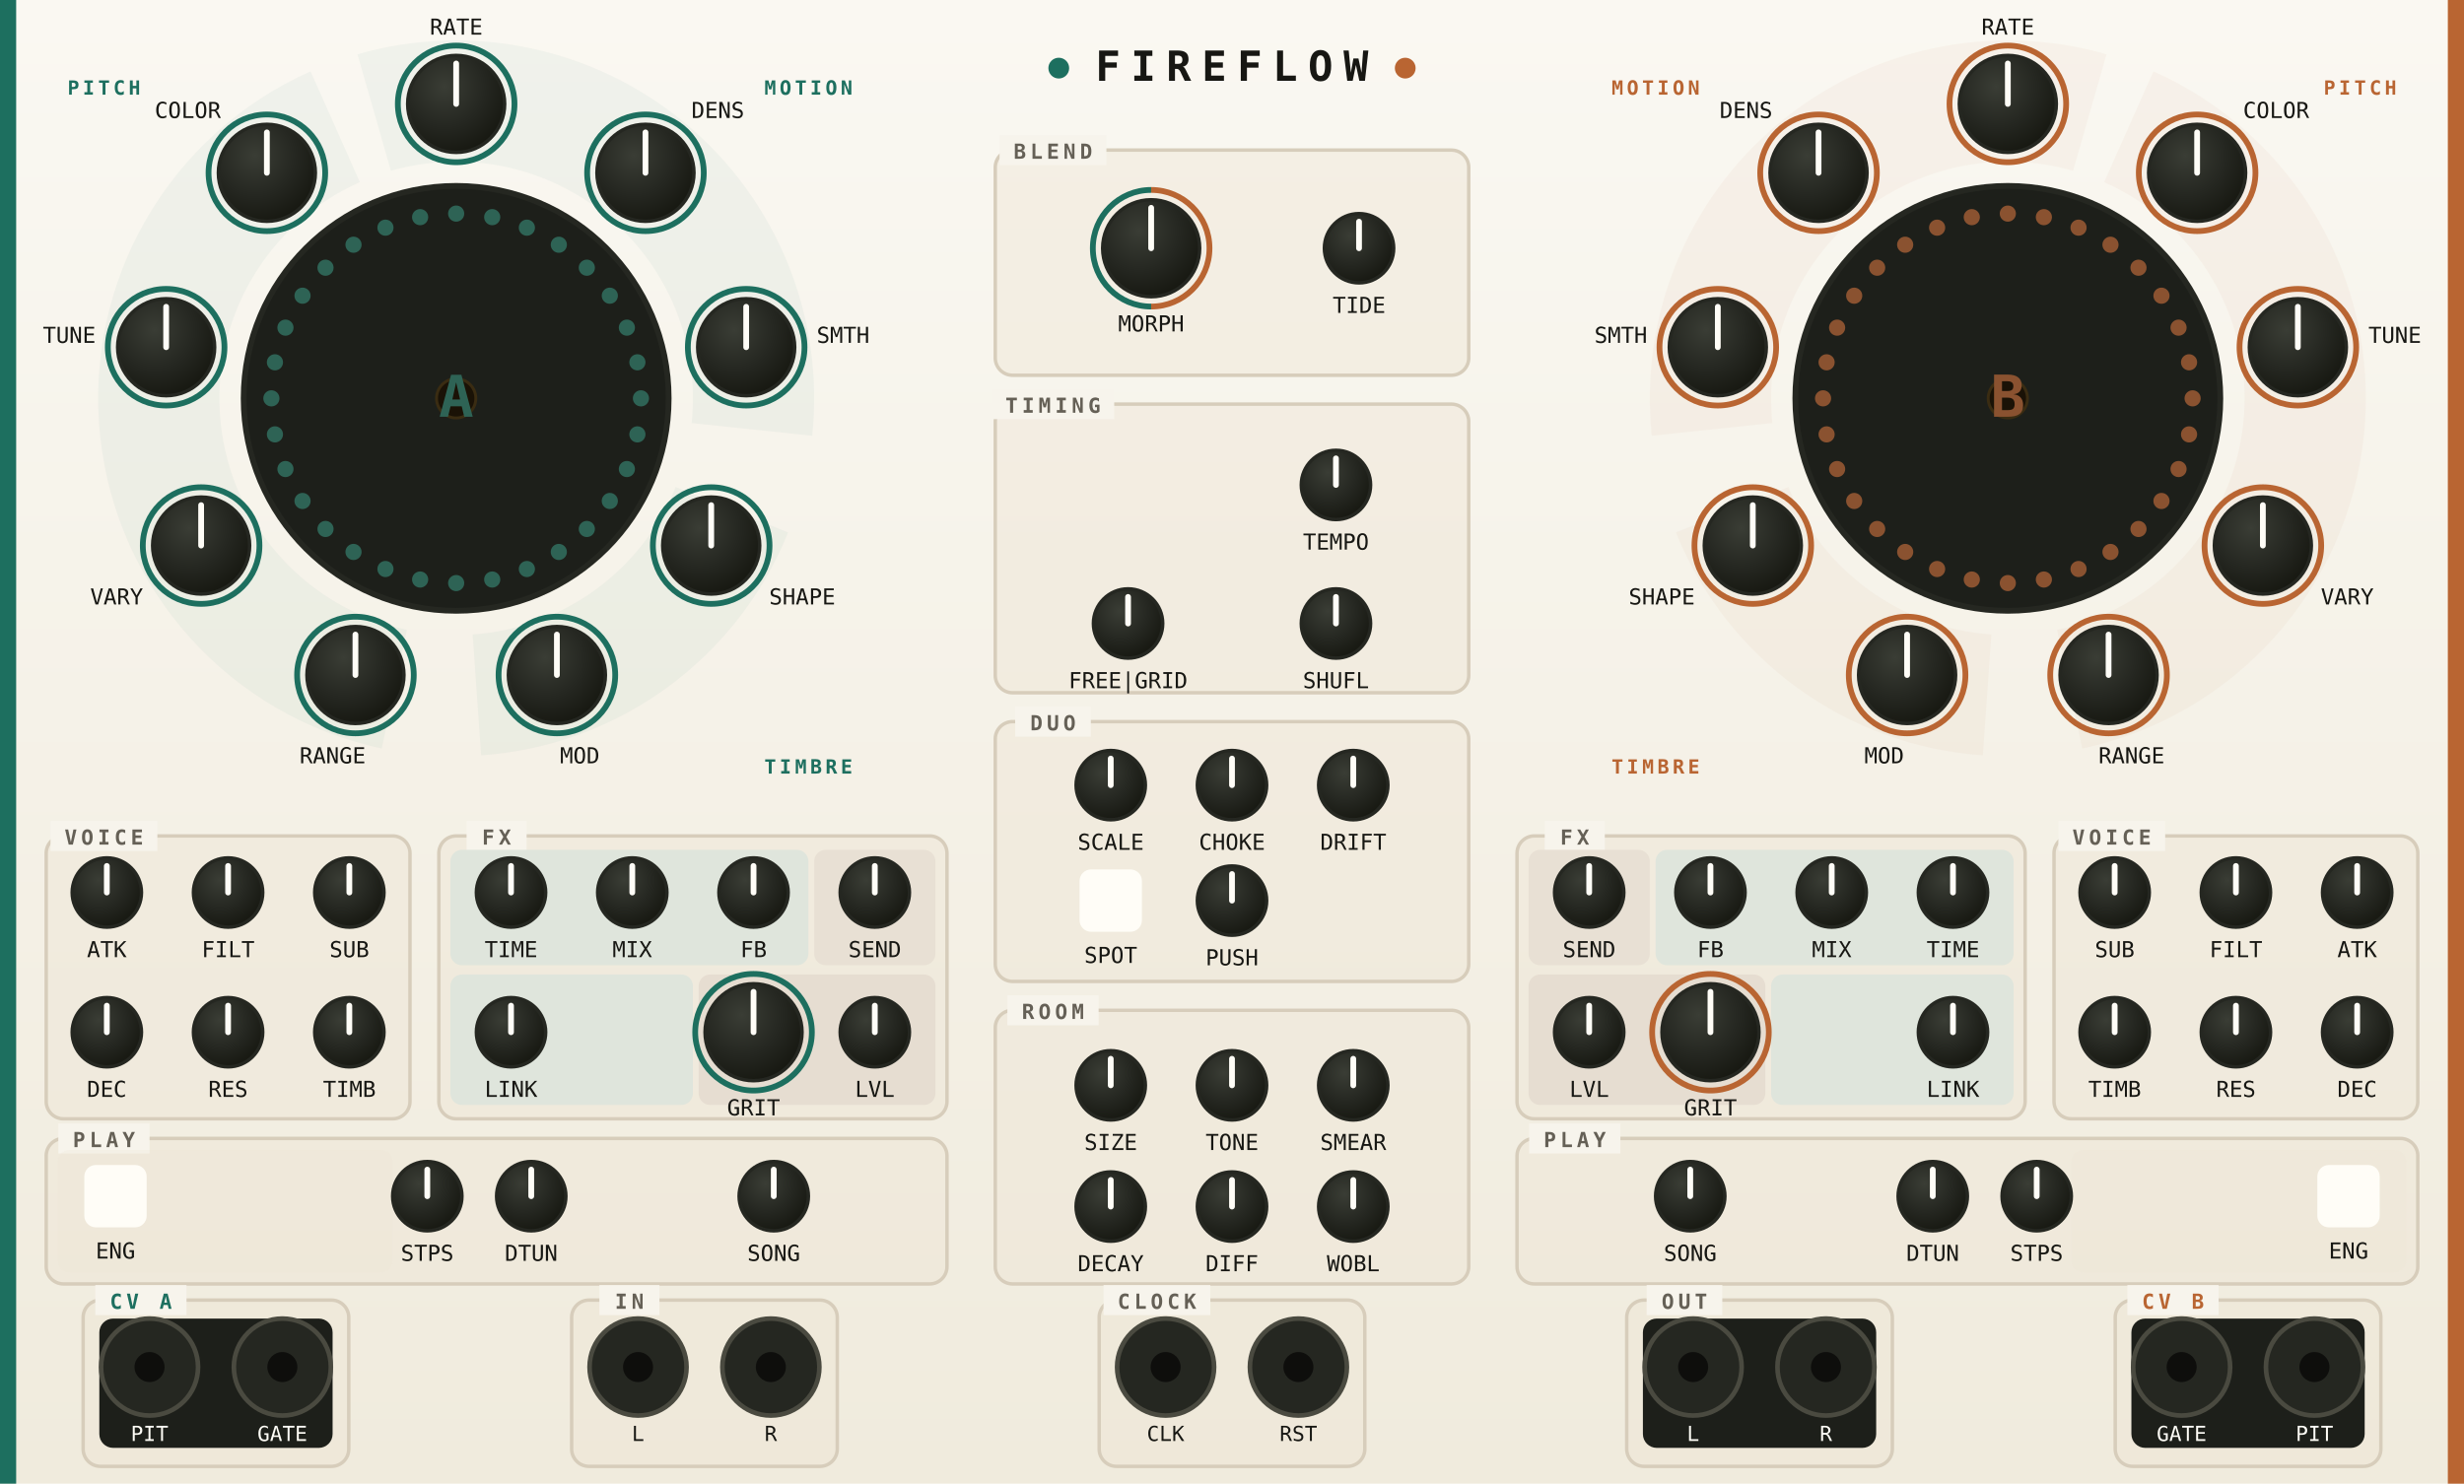
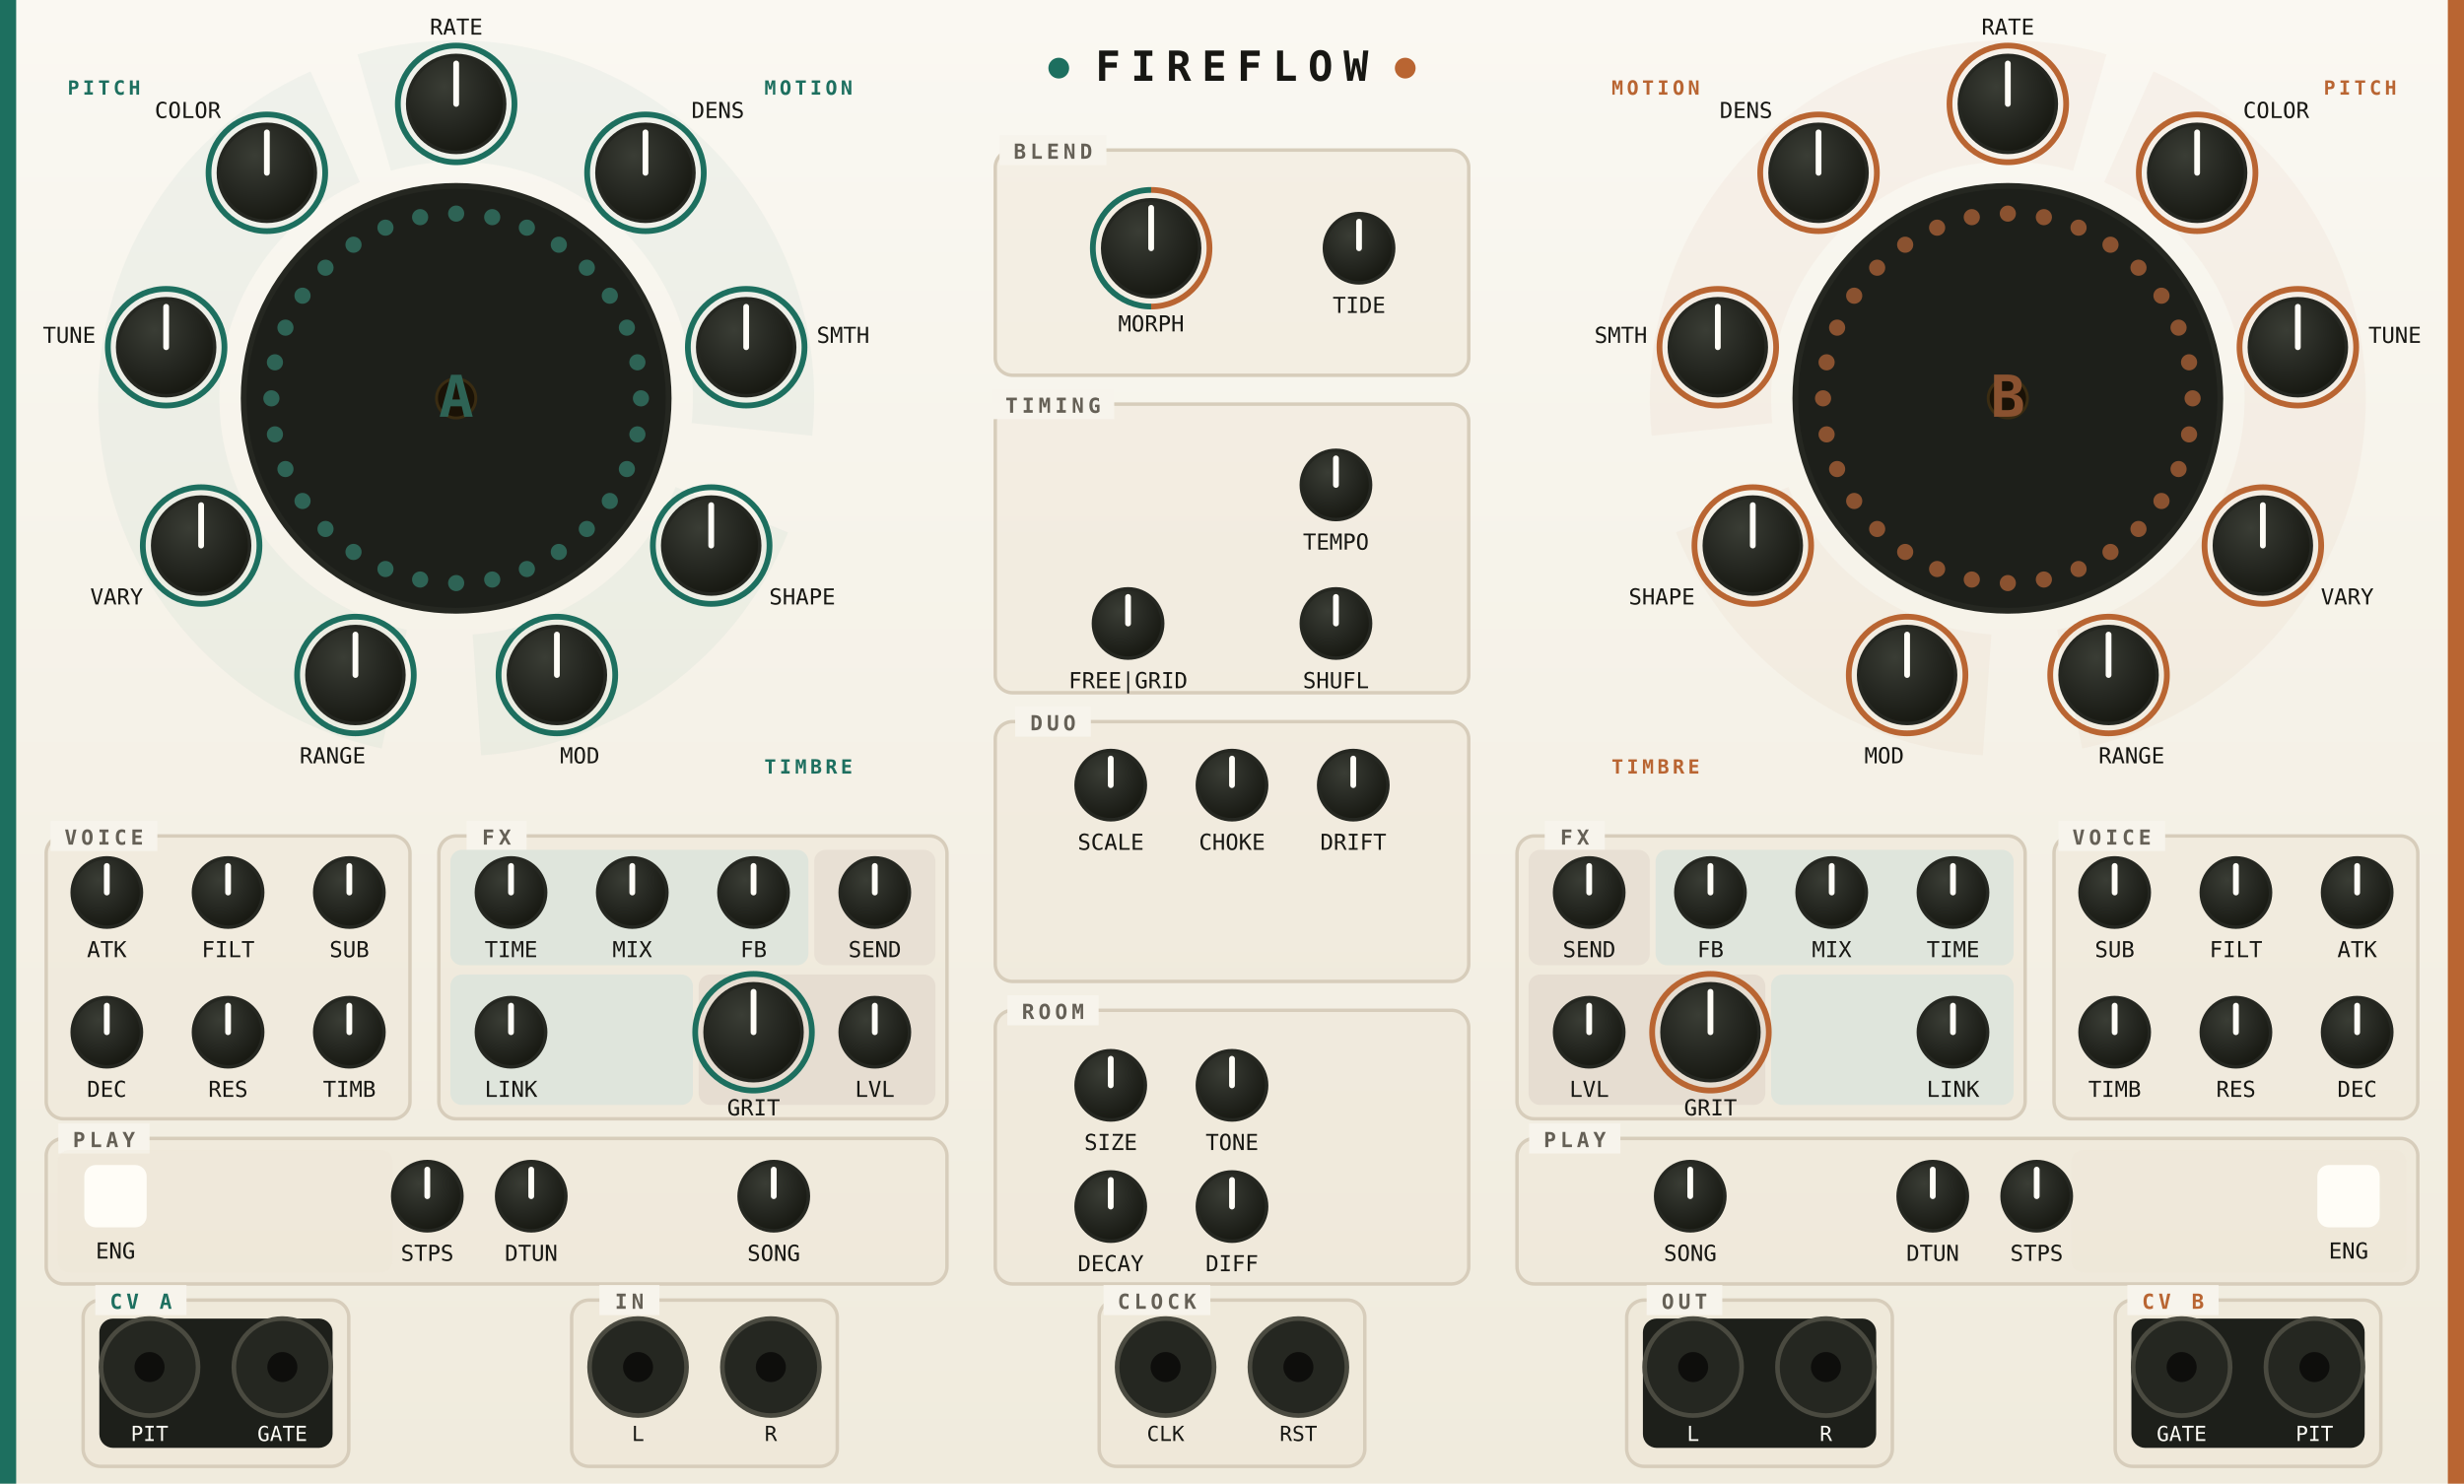
<svg xmlns="http://www.w3.org/2000/svg" width="213.360mm" height="128.500mm" viewBox="0 0 213.360 128.500">
  <defs>
    <radialGradient id="knobCap" cx="38%" cy="32%" r="75%">
      <stop offset="0%" stop-color="#3a3d35" />
      <stop offset="55%" stop-color="#252721" />
      <stop offset="100%" stop-color="#15160f" />
    </radialGradient>
    <linearGradient id="plate" x1="0" y1="0" x2="0" y2="1">
      <stop offset="0%" stop-color="#faf8f2" />
      <stop offset="100%" stop-color="#f0ebdd" />
    </linearGradient>
  </defs>
  <rect x="0" y="0" width="213.360" height="128.500" fill="url(#plate)" />
  <rect x="0" y="0" width="1.4" height="128.500" fill="#1d6f5f" />
  <rect x="211.960" y="0" width="1.4" height="128.500" fill="#b96532" />
  <path d="M 30.955 4.701 A 31.000 31.000 0 0 1 70.330 37.740 L 59.888 36.643 A 20.500 20.500 0 0 0 33.849 14.794 Z" fill="#1d6f5f" opacity="0.045" />
  <path d="M 68.243 46.113 A 31.000 31.000 0 0 1 41.662 65.424 L 40.930 54.950 A 20.500 20.500 0 0 0 58.507 42.179 Z" fill="#1d6f5f" opacity="0.045" />
  <path d="M 33.055 64.823 A 31.000 31.000 0 0 1 26.891 6.180 L 31.162 15.772 A 20.500 20.500 0 0 0 35.238 54.552 Z" fill="#1d6f5f" opacity="0.045" />
  <path d="M 143.030 37.740 A 31.000 31.000 0 0 1 182.405 4.701 L 179.511 14.794 A 20.500 20.500 0 0 0 153.472 36.643 Z" fill="#b96532" opacity="0.045" />
  <path d="M 171.698 65.424 A 31.000 31.000 0 0 1 145.117 46.113 L 154.853 42.179 A 20.500 20.500 0 0 0 172.430 54.950 Z" fill="#b96532" opacity="0.045" />
  <path d="M 186.469 6.180 A 31.000 31.000 0 0 1 180.305 64.823 L 178.122 54.552 A 20.500 20.500 0 0 0 182.198 15.772 Z" fill="#b96532" opacity="0.045" />
  <circle cx="39.500" cy="34.500" r="18.400" fill="#1d1f1a" stroke="#252721" stroke-width="0.5" />
  <circle cx="39.500" cy="18.500" r="0.7" fill="#2e6355" />
  <circle cx="42.621" cy="18.807" r="0.7" fill="#2e6355" />
  <circle cx="45.623" cy="19.718" r="0.7" fill="#2e6355" />
  <circle cx="48.389" cy="21.196" r="0.7" fill="#2e6355" />
  <circle cx="50.814" cy="23.186" r="0.7" fill="#2e6355" />
  <circle cx="52.804" cy="25.611" r="0.7" fill="#2e6355" />
  <circle cx="54.282" cy="28.377" r="0.7" fill="#2e6355" />
  <circle cx="55.193" cy="31.379" r="0.7" fill="#2e6355" />
  <circle cx="55.500" cy="34.500" r="0.7" fill="#2e6355" />
  <circle cx="55.193" cy="37.621" r="0.7" fill="#2e6355" />
  <circle cx="54.282" cy="40.623" r="0.7" fill="#2e6355" />
  <circle cx="52.804" cy="43.389" r="0.7" fill="#2e6355" />
  <circle cx="50.814" cy="45.814" r="0.7" fill="#2e6355" />
  <circle cx="48.389" cy="47.804" r="0.7" fill="#2e6355" />
  <circle cx="45.623" cy="49.282" r="0.7" fill="#2e6355" />
  <circle cx="42.621" cy="50.193" r="0.7" fill="#2e6355" />
  <circle cx="39.500" cy="50.500" r="0.7" fill="#2e6355" />
  <circle cx="36.379" cy="50.193" r="0.7" fill="#2e6355" />
  <circle cx="33.377" cy="49.282" r="0.7" fill="#2e6355" />
  <circle cx="30.611" cy="47.804" r="0.7" fill="#2e6355" />
  <circle cx="28.186" cy="45.814" r="0.7" fill="#2e6355" />
  <circle cx="26.196" cy="43.389" r="0.7" fill="#2e6355" />
  <circle cx="24.718" cy="40.623" r="0.7" fill="#2e6355" />
  <circle cx="23.807" cy="37.621" r="0.7" fill="#2e6355" />
  <circle cx="23.500" cy="34.500" r="0.7" fill="#2e6355" />
  <circle cx="23.807" cy="31.379" r="0.7" fill="#2e6355" />
  <circle cx="24.718" cy="28.377" r="0.7" fill="#2e6355" />
  <circle cx="26.196" cy="25.611" r="0.7" fill="#2e6355" />
  <circle cx="28.186" cy="23.186" r="0.7" fill="#2e6355" />
  <circle cx="30.611" cy="21.196" r="0.7" fill="#2e6355" />
  <circle cx="33.377" cy="19.718" r="0.7" fill="#2e6355" />
  <circle cx="36.379" cy="18.807" r="0.7" fill="#2e6355" />
  <circle cx="173.860" cy="34.500" r="18.400" fill="#1d1f1a" stroke="#252721" stroke-width="0.5" />
  <circle cx="173.860" cy="18.500" r="0.7" fill="#8a5230" />
  <circle cx="176.981" cy="18.807" r="0.7" fill="#8a5230" />
  <circle cx="179.983" cy="19.718" r="0.7" fill="#8a5230" />
  <circle cx="182.749" cy="21.196" r="0.7" fill="#8a5230" />
  <circle cx="185.174" cy="23.186" r="0.7" fill="#8a5230" />
  <circle cx="187.164" cy="25.611" r="0.7" fill="#8a5230" />
  <circle cx="188.642" cy="28.377" r="0.7" fill="#8a5230" />
  <circle cx="189.553" cy="31.379" r="0.7" fill="#8a5230" />
  <circle cx="189.860" cy="34.500" r="0.7" fill="#8a5230" />
  <circle cx="189.553" cy="37.621" r="0.7" fill="#8a5230" />
  <circle cx="188.642" cy="40.623" r="0.7" fill="#8a5230" />
  <circle cx="187.164" cy="43.389" r="0.7" fill="#8a5230" />
  <circle cx="185.174" cy="45.814" r="0.7" fill="#8a5230" />
  <circle cx="182.749" cy="47.804" r="0.7" fill="#8a5230" />
  <circle cx="179.983" cy="49.282" r="0.7" fill="#8a5230" />
  <circle cx="176.981" cy="50.193" r="0.7" fill="#8a5230" />
  <circle cx="173.860" cy="50.500" r="0.7" fill="#8a5230" />
  <circle cx="170.739" cy="50.193" r="0.7" fill="#8a5230" />
  <circle cx="167.737" cy="49.282" r="0.7" fill="#8a5230" />
  <circle cx="164.971" cy="47.804" r="0.7" fill="#8a5230" />
  <circle cx="162.546" cy="45.814" r="0.7" fill="#8a5230" />
  <circle cx="160.556" cy="43.389" r="0.7" fill="#8a5230" />
  <circle cx="159.078" cy="40.623" r="0.7" fill="#8a5230" />
  <circle cx="158.167" cy="37.621" r="0.7" fill="#8a5230" />
  <circle cx="157.860" cy="34.500" r="0.7" fill="#8a5230" />
  <circle cx="158.167" cy="31.379" r="0.7" fill="#8a5230" />
  <circle cx="159.078" cy="28.377" r="0.7" fill="#8a5230" />
  <circle cx="160.556" cy="25.611" r="0.7" fill="#8a5230" />
  <circle cx="162.546" cy="23.186" r="0.7" fill="#8a5230" />
  <circle cx="164.971" cy="21.196" r="0.7" fill="#8a5230" />
  <circle cx="167.737" cy="19.718" r="0.7" fill="#8a5230" />
  <circle cx="170.739" cy="18.807" r="0.7" fill="#8a5230" />
  <rect x="4.000" y="72.400" width="31.500" height="24.500" rx="1.5" fill="#ede5d6" fill-opacity="0.45" stroke="#d7cdbb" stroke-width="0.30" />
  <rect x="4.375" y="71.100" width="9.250" height="2.6" fill="#f7f4ec" />
  <rect x="38.000" y="72.400" width="44.000" height="24.500" rx="1.5" fill="#ede5d6" fill-opacity="0.45" stroke="#d7cdbb" stroke-width="0.30" />
  <rect x="40.400" y="71.100" width="5.200" height="2.6" fill="#f7f4ec" />
  <rect x="4.000" y="98.600" width="78.000" height="12.600" rx="1.5" fill="#ede5d6" fill-opacity="0.45" stroke="#d7cdbb" stroke-width="0.30" />
  <rect x="5.050" y="97.300" width="7.900" height="2.6" fill="#f7f4ec" />
  <rect x="177.860" y="72.400" width="31.500" height="24.500" rx="1.5" fill="#ede5d6" fill-opacity="0.45" stroke="#d7cdbb" stroke-width="0.30" />
  <rect x="178.235" y="71.100" width="9.250" height="2.6" fill="#f7f4ec" />
  <rect x="131.360" y="72.400" width="44.000" height="24.500" rx="1.5" fill="#ede5d6" fill-opacity="0.45" stroke="#d7cdbb" stroke-width="0.30" />
  <rect x="133.760" y="71.100" width="5.200" height="2.6" fill="#f7f4ec" />
  <rect x="131.360" y="98.600" width="78.000" height="12.600" rx="1.5" fill="#ede5d6" fill-opacity="0.45" stroke="#d7cdbb" stroke-width="0.30" />
  <rect x="132.410" y="97.300" width="7.900" height="2.6" fill="#f7f4ec" />
  <rect x="86.180" y="13.000" width="41.000" height="19.500" rx="1.5" fill="#ede5d6" fill-opacity="0.45" stroke="#d7cdbb" stroke-width="0.30" />
  <rect x="86.555" y="11.700" width="9.250" height="2.6" fill="#f7f4ec" />
  <rect x="86.180" y="35.000" width="41.000" height="25.000" rx="1.5" fill="#ede5d6" fill-opacity="0.45" stroke="#d7cdbb" stroke-width="0.30" />
  <rect x="85.880" y="33.700" width="10.600" height="2.6" fill="#f7f4ec" />
  <rect x="86.180" y="62.500" width="41.000" height="22.500" rx="1.5" fill="#ede5d6" fill-opacity="0.45" stroke="#d7cdbb" stroke-width="0.30" />
  <rect x="87.905" y="61.200" width="6.550" height="2.6" fill="#f7f4ec" />
  <rect x="86.180" y="87.500" width="41.000" height="23.700" rx="1.5" fill="#ede5d6" fill-opacity="0.45" stroke="#d7cdbb" stroke-width="0.30" />
  <rect x="87.230" y="86.200" width="7.900" height="2.6" fill="#f7f4ec" />
  <rect x="7.200" y="112.600" width="23.000" height="14.400" rx="1.5" fill="#ede5d6" fill-opacity="0.45" stroke="#d7cdbb" stroke-width="0.30" />
  <rect x="8.250" y="111.300" width="7.900" height="2.6" fill="#f7f4ec" />
  <rect x="49.500" y="112.600" width="23.000" height="14.400" rx="1.5" fill="#ede5d6" fill-opacity="0.45" stroke="#d7cdbb" stroke-width="0.30" />
  <rect x="51.900" y="111.300" width="5.200" height="2.6" fill="#f7f4ec" />
  <rect x="95.180" y="112.600" width="23.000" height="14.400" rx="1.5" fill="#ede5d6" fill-opacity="0.45" stroke="#d7cdbb" stroke-width="0.30" />
  <rect x="95.555" y="111.300" width="9.250" height="2.6" fill="#f7f4ec" />
  <rect x="140.860" y="112.600" width="23.000" height="14.400" rx="1.5" fill="#ede5d6" fill-opacity="0.45" stroke="#d7cdbb" stroke-width="0.30" />
  <rect x="142.585" y="111.300" width="6.550" height="2.6" fill="#f7f4ec" />
  <rect x="183.160" y="112.600" width="23.000" height="14.400" rx="1.5" fill="#ede5d6" fill-opacity="0.45" stroke="#d7cdbb" stroke-width="0.30" />
  <rect x="184.210" y="111.300" width="7.900" height="2.6" fill="#f7f4ec" />
  <rect x="39.000" y="73.600" width="31.000" height="10.000" rx="1.0" fill="#dfe5dc" />
  <rect x="70.500" y="73.600" width="10.500" height="10.000" rx="1.0" fill="#e8e0d4" />
  <rect x="39.000" y="84.400" width="21.000" height="11.300" rx="1.0" fill="#dfe5dc" />
  <rect x="60.500" y="84.400" width="20.500" height="11.300" rx="1.0" fill="#e6ddd1" />
  <rect x="143.360" y="73.600" width="31.000" height="10.000" rx="1.0" fill="#dfe5dc" />
  <rect x="132.360" y="73.600" width="10.500" height="10.000" rx="1.0" fill="#e8e0d4" />
  <rect x="153.360" y="84.400" width="21.000" height="11.300" rx="1.0" fill="#dfe5dc" />
  <rect x="132.360" y="84.400" width="20.500" height="11.300" rx="1.0" fill="#e6ddd1" />
  <rect x="5.000" y="99.600" width="29.000" height="10.600" rx="1.0" fill="#ede5d6" fill-opacity="0.25" />
  <rect x="179.360" y="99.600" width="29.000" height="10.600" rx="1.0" fill="#ede5d6" fill-opacity="0.25" />
  <rect x="8.600" y="114.200" width="20.200" height="11.200" rx="1.2" fill="#1d1f1a" />
  <rect x="142.260" y="114.200" width="20.200" height="11.200" rx="1.2" fill="#1d1f1a" />
  <rect x="184.560" y="114.200" width="20.200" height="11.200" rx="1.2" fill="#1d1f1a" />
  <circle cx="91.680" cy="5.9" r="0.9" fill="#1d6f5f" />
  <circle cx="121.680" cy="5.9" r="0.9" fill="#b96532" />
  <circle cx="39.500" cy="9.000" r="5.050" fill="none" stroke="#1d6f5f" stroke-width="0.5" />
  <circle cx="39.500" cy="9.000" r="4.200" fill="url(#knobCap)" stroke="#252721" stroke-width="0.3" />
  <line x1="39.500" y1="9.000" x2="39.500" y2="5.500" stroke="#fffdf7" stroke-width="0.5" stroke-linecap="round" />
  <text x="39.500" y="3.000" fill="#171713" text-anchor="middle" font-family="monospace" font-size="1.9">RATE</text>
  <circle cx="61.584" cy="47.250" r="5.050" fill="none" stroke="#1d6f5f" stroke-width="0.5" />
  <circle cx="61.584" cy="47.250" r="4.200" fill="url(#knobCap)" stroke="#252721" stroke-width="0.3" />
  <line x1="61.584" y1="47.250" x2="61.584" y2="43.750" stroke="#fffdf7" stroke-width="0.5" stroke-linecap="round" />
  <text x="66.607" y="52.350" fill="#171713" text-anchor="start" font-family="monospace" font-size="1.9">SHAPE</text>
  <circle cx="55.891" cy="14.966" r="5.050" fill="none" stroke="#1d6f5f" stroke-width="0.5" />
  <circle cx="55.891" cy="14.966" r="4.200" fill="url(#knobCap)" stroke="#252721" stroke-width="0.3" />
  <line x1="55.891" y1="14.966" x2="55.891" y2="11.466" stroke="#fffdf7" stroke-width="0.5" stroke-linecap="round" />
  <text x="59.876" y="10.216" fill="#171713" text-anchor="start" font-family="monospace" font-size="1.9">DENS</text>
  <circle cx="64.613" cy="30.072" r="5.050" fill="none" stroke="#1d6f5f" stroke-width="0.5" />
  <circle cx="64.613" cy="30.072" r="4.200" fill="url(#knobCap)" stroke="#252721" stroke-width="0.3" />
  <line x1="64.613" y1="30.072" x2="64.613" y2="26.572" stroke="#fffdf7" stroke-width="0.5" stroke-linecap="round" />
  <text x="70.718" y="29.695" fill="#171713" text-anchor="start" font-family="monospace" font-size="1.9">SMTH</text>
  <circle cx="30.778" cy="58.462" r="5.050" fill="none" stroke="#1d6f5f" stroke-width="0.5" />
  <circle cx="30.778" cy="58.462" r="4.200" fill="url(#knobCap)" stroke="#252721" stroke-width="0.3" />
  <line x1="30.778" y1="58.462" x2="30.778" y2="54.962" stroke="#fffdf7" stroke-width="0.5" stroke-linecap="round" />
  <text x="28.795" y="66.112" fill="#171713" text-anchor="middle" font-family="monospace" font-size="1.9">RANGE</text>
  <circle cx="17.416" cy="47.250" r="5.050" fill="none" stroke="#1d6f5f" stroke-width="0.5" />
  <circle cx="17.416" cy="47.250" r="4.200" fill="url(#knobCap)" stroke="#252721" stroke-width="0.3" />
  <line x1="17.416" y1="47.250" x2="17.416" y2="43.750" stroke="#fffdf7" stroke-width="0.5" stroke-linecap="round" />
  <text x="12.393" y="52.350" fill="#171713" text-anchor="end" font-family="monospace" font-size="1.9">VARY</text>
  <circle cx="48.222" cy="58.462" r="5.050" fill="none" stroke="#1d6f5f" stroke-width="0.5" />
  <circle cx="48.222" cy="58.462" r="4.200" fill="url(#knobCap)" stroke="#252721" stroke-width="0.3" />
  <line x1="48.222" y1="58.462" x2="48.222" y2="54.962" stroke="#fffdf7" stroke-width="0.5" stroke-linecap="round" />
  <text x="50.205" y="66.112" fill="#171713" text-anchor="middle" font-family="monospace" font-size="1.9">MOD</text>
  <circle cx="14.387" cy="30.072" r="5.050" fill="none" stroke="#1d6f5f" stroke-width="0.5" />
  <circle cx="14.387" cy="30.072" r="4.200" fill="url(#knobCap)" stroke="#252721" stroke-width="0.3" />
  <line x1="14.387" y1="30.072" x2="14.387" y2="26.572" stroke="#fffdf7" stroke-width="0.5" stroke-linecap="round" />
  <text x="8.282" y="29.695" fill="#171713" text-anchor="end" font-family="monospace" font-size="1.9">TUNE</text>
  <circle cx="9.250" cy="77.300" r="3.000" fill="url(#knobCap)" stroke="#252721" stroke-width="0.3" />
  <line x1="9.250" y1="77.300" x2="9.250" y2="75.000" stroke="#fffdf7" stroke-width="0.5" stroke-linecap="round" />
  <text x="9.250" y="82.900" fill="#171713" text-anchor="middle" font-family="monospace" font-size="1.9">ATK</text>
  <circle cx="9.250" cy="89.400" r="3.000" fill="url(#knobCap)" stroke="#252721" stroke-width="0.3" />
  <line x1="9.250" y1="89.400" x2="9.250" y2="87.100" stroke="#fffdf7" stroke-width="0.5" stroke-linecap="round" />
  <text x="9.250" y="95.000" fill="#171713" text-anchor="middle" font-family="monospace" font-size="1.9">DEC</text>
  <circle cx="19.750" cy="89.400" r="3.000" fill="url(#knobCap)" stroke="#252721" stroke-width="0.3" />
  <line x1="19.750" y1="89.400" x2="19.750" y2="87.100" stroke="#fffdf7" stroke-width="0.5" stroke-linecap="round" />
  <text x="19.750" y="95.000" fill="#171713" text-anchor="middle" font-family="monospace" font-size="1.9">RES</text>
  <circle cx="30.250" cy="77.300" r="3.000" fill="url(#knobCap)" stroke="#252721" stroke-width="0.3" />
  <line x1="30.250" y1="77.300" x2="30.250" y2="75.000" stroke="#fffdf7" stroke-width="0.5" stroke-linecap="round" />
  <text x="30.250" y="82.900" fill="#171713" text-anchor="middle" font-family="monospace" font-size="1.9">SUB</text>
  <circle cx="30.250" cy="89.400" r="3.000" fill="url(#knobCap)" stroke="#252721" stroke-width="0.3" />
  <line x1="30.250" y1="89.400" x2="30.250" y2="87.100" stroke="#fffdf7" stroke-width="0.5" stroke-linecap="round" />
  <text x="30.250" y="95.000" fill="#171713" text-anchor="middle" font-family="monospace" font-size="1.9">TIMB</text>
  <circle cx="54.750" cy="77.300" r="3.000" fill="url(#knobCap)" stroke="#252721" stroke-width="0.3" />
  <line x1="54.750" y1="77.300" x2="54.750" y2="75.000" stroke="#fffdf7" stroke-width="0.5" stroke-linecap="round" />
  <text x="54.750" y="82.900" fill="#171713" text-anchor="middle" font-family="monospace" font-size="1.9">MIX</text>
  <circle cx="65.250" cy="89.400" r="5.050" fill="none" stroke="#1d6f5f" stroke-width="0.5" />
  <circle cx="65.250" cy="89.400" r="4.200" fill="url(#knobCap)" stroke="#252721" stroke-width="0.3" />
  <line x1="65.250" y1="89.400" x2="65.250" y2="85.900" stroke="#fffdf7" stroke-width="0.5" stroke-linecap="round" />
  <text x="65.250" y="96.600" fill="#171713" text-anchor="middle" font-family="monospace" font-size="1.9">GRIT</text>
  <circle cx="75.750" cy="89.400" r="3.000" fill="url(#knobCap)" stroke="#252721" stroke-width="0.3" />
  <line x1="75.750" y1="89.400" x2="75.750" y2="87.100" stroke="#fffdf7" stroke-width="0.5" stroke-linecap="round" />
  <text x="75.750" y="95.000" fill="#171713" text-anchor="middle" font-family="monospace" font-size="1.9">LVL</text>
  <circle cx="37.000" cy="103.600" r="3.000" fill="url(#knobCap)" stroke="#252721" stroke-width="0.3" />
  <line x1="37.000" y1="103.600" x2="37.000" y2="101.300" stroke="#fffdf7" stroke-width="0.5" stroke-linecap="round" />
  <text x="37.000" y="109.200" fill="#171713" text-anchor="middle" font-family="monospace" font-size="1.9">STPS</text>
  <rect x="7.300" y="100.900" width="5.400" height="5.400" rx="1.0" fill="#fffdf7" />
  <text x="10.000" y="109.000" fill="#171713" text-anchor="middle" font-family="monospace" font-size="1.9">ENG</text>
  <circle cx="46.000" cy="103.600" r="3.000" fill="url(#knobCap)" stroke="#252721" stroke-width="0.3" />
  <line x1="46.000" y1="103.600" x2="46.000" y2="101.300" stroke="#fffdf7" stroke-width="0.5" stroke-linecap="round" />
  <text x="46.000" y="109.200" fill="#171713" text-anchor="middle" font-family="monospace" font-size="1.9">DTUN</text>
  <circle cx="67.000" cy="103.600" r="3.000" fill="url(#knobCap)" stroke="#252721" stroke-width="0.3" />
  <line x1="67.000" y1="103.600" x2="67.000" y2="101.300" stroke="#fffdf7" stroke-width="0.5" stroke-linecap="round" />
  <text x="67.000" y="109.200" fill="#171713" text-anchor="middle" font-family="monospace" font-size="1.9">SONG</text>
  <circle cx="173.860" cy="9.000" r="5.050" fill="none" stroke="#b96532" stroke-width="0.5" />
  <circle cx="173.860" cy="9.000" r="4.200" fill="url(#knobCap)" stroke="#252721" stroke-width="0.3" />
  <line x1="173.860" y1="9.000" x2="173.860" y2="5.500" stroke="#fffdf7" stroke-width="0.5" stroke-linecap="round" />
  <text x="173.860" y="3.000" fill="#171713" text-anchor="middle" font-family="monospace" font-size="1.9">RATE</text>
  <circle cx="151.776" cy="47.250" r="5.050" fill="none" stroke="#b96532" stroke-width="0.5" />
  <circle cx="151.776" cy="47.250" r="4.200" fill="url(#knobCap)" stroke="#252721" stroke-width="0.3" />
  <line x1="151.776" y1="47.250" x2="151.776" y2="43.750" stroke="#fffdf7" stroke-width="0.5" stroke-linecap="round" />
  <text x="146.753" y="52.350" fill="#171713" text-anchor="end" font-family="monospace" font-size="1.9">SHAPE</text>
  <circle cx="157.469" cy="14.966" r="5.050" fill="none" stroke="#b96532" stroke-width="0.5" />
  <circle cx="157.469" cy="14.966" r="4.200" fill="url(#knobCap)" stroke="#252721" stroke-width="0.3" />
  <line x1="157.469" y1="14.966" x2="157.469" y2="11.466" stroke="#fffdf7" stroke-width="0.5" stroke-linecap="round" />
  <text x="153.484" y="10.216" fill="#171713" text-anchor="end" font-family="monospace" font-size="1.9">DENS</text>
  <circle cx="148.747" cy="30.072" r="5.050" fill="none" stroke="#b96532" stroke-width="0.5" />
  <circle cx="148.747" cy="30.072" r="4.200" fill="url(#knobCap)" stroke="#252721" stroke-width="0.3" />
  <line x1="148.747" y1="30.072" x2="148.747" y2="26.572" stroke="#fffdf7" stroke-width="0.5" stroke-linecap="round" />
  <text x="142.642" y="29.695" fill="#171713" text-anchor="end" font-family="monospace" font-size="1.9">SMTH</text>
  <circle cx="182.582" cy="58.462" r="5.050" fill="none" stroke="#b96532" stroke-width="0.5" />
  <circle cx="182.582" cy="58.462" r="4.200" fill="url(#knobCap)" stroke="#252721" stroke-width="0.3" />
  <line x1="182.582" y1="58.462" x2="182.582" y2="54.962" stroke="#fffdf7" stroke-width="0.5" stroke-linecap="round" />
  <text x="184.565" y="66.112" fill="#171713" text-anchor="middle" font-family="monospace" font-size="1.9">RANGE</text>
  <circle cx="195.944" cy="47.250" r="5.050" fill="none" stroke="#b96532" stroke-width="0.5" />
  <circle cx="195.944" cy="47.250" r="4.200" fill="url(#knobCap)" stroke="#252721" stroke-width="0.3" />
  <line x1="195.944" y1="47.250" x2="195.944" y2="43.750" stroke="#fffdf7" stroke-width="0.5" stroke-linecap="round" />
  <text x="200.967" y="52.350" fill="#171713" text-anchor="start" font-family="monospace" font-size="1.9">VARY</text>
  <circle cx="165.138" cy="58.462" r="5.050" fill="none" stroke="#b96532" stroke-width="0.5" />
  <circle cx="165.138" cy="58.462" r="4.200" fill="url(#knobCap)" stroke="#252721" stroke-width="0.3" />
  <line x1="165.138" y1="58.462" x2="165.138" y2="54.962" stroke="#fffdf7" stroke-width="0.5" stroke-linecap="round" />
  <text x="163.155" y="66.112" fill="#171713" text-anchor="middle" font-family="monospace" font-size="1.9">MOD</text>
  <circle cx="198.973" cy="30.072" r="5.050" fill="none" stroke="#b96532" stroke-width="0.5" />
  <circle cx="198.973" cy="30.072" r="4.200" fill="url(#knobCap)" stroke="#252721" stroke-width="0.3" />
  <line x1="198.973" y1="30.072" x2="198.973" y2="26.572" stroke="#fffdf7" stroke-width="0.5" stroke-linecap="round" />
  <text x="205.078" y="29.695" fill="#171713" text-anchor="start" font-family="monospace" font-size="1.9">TUNE</text>
  <circle cx="204.110" cy="77.300" r="3.000" fill="url(#knobCap)" stroke="#252721" stroke-width="0.3" />
  <line x1="204.110" y1="77.300" x2="204.110" y2="75.000" stroke="#fffdf7" stroke-width="0.5" stroke-linecap="round" />
  <text x="204.110" y="82.900" fill="#171713" text-anchor="middle" font-family="monospace" font-size="1.9">ATK</text>
  <circle cx="204.110" cy="89.400" r="3.000" fill="url(#knobCap)" stroke="#252721" stroke-width="0.3" />
  <line x1="204.110" y1="89.400" x2="204.110" y2="87.100" stroke="#fffdf7" stroke-width="0.5" stroke-linecap="round" />
  <text x="204.110" y="95.000" fill="#171713" text-anchor="middle" font-family="monospace" font-size="1.9">DEC</text>
  <circle cx="193.610" cy="89.400" r="3.000" fill="url(#knobCap)" stroke="#252721" stroke-width="0.3" />
  <line x1="193.610" y1="89.400" x2="193.610" y2="87.100" stroke="#fffdf7" stroke-width="0.5" stroke-linecap="round" />
  <text x="193.610" y="95.000" fill="#171713" text-anchor="middle" font-family="monospace" font-size="1.9">RES</text>
  <circle cx="183.110" cy="77.300" r="3.000" fill="url(#knobCap)" stroke="#252721" stroke-width="0.3" />
  <line x1="183.110" y1="77.300" x2="183.110" y2="75.000" stroke="#fffdf7" stroke-width="0.5" stroke-linecap="round" />
  <text x="183.110" y="82.900" fill="#171713" text-anchor="middle" font-family="monospace" font-size="1.9">SUB</text>
  <circle cx="183.110" cy="89.400" r="3.000" fill="url(#knobCap)" stroke="#252721" stroke-width="0.3" />
  <line x1="183.110" y1="89.400" x2="183.110" y2="87.100" stroke="#fffdf7" stroke-width="0.5" stroke-linecap="round" />
  <text x="183.110" y="95.000" fill="#171713" text-anchor="middle" font-family="monospace" font-size="1.9">TIMB</text>
  <circle cx="158.610" cy="77.300" r="3.000" fill="url(#knobCap)" stroke="#252721" stroke-width="0.3" />
  <line x1="158.610" y1="77.300" x2="158.610" y2="75.000" stroke="#fffdf7" stroke-width="0.5" stroke-linecap="round" />
  <text x="158.610" y="82.900" fill="#171713" text-anchor="middle" font-family="monospace" font-size="1.9">MIX</text>
  <circle cx="148.110" cy="89.400" r="5.050" fill="none" stroke="#b96532" stroke-width="0.5" />
  <circle cx="148.110" cy="89.400" r="4.200" fill="url(#knobCap)" stroke="#252721" stroke-width="0.3" />
  <line x1="148.110" y1="89.400" x2="148.110" y2="85.900" stroke="#fffdf7" stroke-width="0.5" stroke-linecap="round" />
  <text x="148.110" y="96.600" fill="#171713" text-anchor="middle" font-family="monospace" font-size="1.9">GRIT</text>
  <circle cx="137.610" cy="89.400" r="3.000" fill="url(#knobCap)" stroke="#252721" stroke-width="0.3" />
  <line x1="137.610" y1="89.400" x2="137.610" y2="87.100" stroke="#fffdf7" stroke-width="0.5" stroke-linecap="round" />
  <text x="137.610" y="95.000" fill="#171713" text-anchor="middle" font-family="monospace" font-size="1.9">LVL</text>
  <circle cx="176.360" cy="103.600" r="3.000" fill="url(#knobCap)" stroke="#252721" stroke-width="0.3" />
  <line x1="176.360" y1="103.600" x2="176.360" y2="101.300" stroke="#fffdf7" stroke-width="0.5" stroke-linecap="round" />
  <text x="176.360" y="109.200" fill="#171713" text-anchor="middle" font-family="monospace" font-size="1.9">STPS</text>
  <rect x="200.660" y="100.900" width="5.400" height="5.400" rx="1.0" fill="#fffdf7" />
  <text x="203.360" y="109.000" fill="#171713" text-anchor="middle" font-family="monospace" font-size="1.9">ENG</text>
  <circle cx="167.360" cy="103.600" r="3.000" fill="url(#knobCap)" stroke="#252721" stroke-width="0.3" />
  <line x1="167.360" y1="103.600" x2="167.360" y2="101.300" stroke="#fffdf7" stroke-width="0.5" stroke-linecap="round" />
  <text x="167.360" y="109.200" fill="#171713" text-anchor="middle" font-family="monospace" font-size="1.9">DTUN</text>
  <circle cx="146.360" cy="103.600" r="3.000" fill="url(#knobCap)" stroke="#252721" stroke-width="0.3" />
  <line x1="146.360" y1="103.600" x2="146.360" y2="101.300" stroke="#fffdf7" stroke-width="0.5" stroke-linecap="round" />
  <text x="146.360" y="109.200" fill="#171713" text-anchor="middle" font-family="monospace" font-size="1.9">SONG</text>
  <path d="M 99.680 16.450 A 5.050 5.050 0 0 0 99.680 26.550" fill="none" stroke="#1d6f5f" stroke-width="0.5" />
  <path d="M 99.680 16.450 A 5.050 5.050 0 0 1 99.680 26.550" fill="none" stroke="#b96532" stroke-width="0.5" />
  <circle cx="99.680" cy="21.500" r="4.200" fill="url(#knobCap)" stroke="#252721" stroke-width="0.3" />
  <line x1="99.680" y1="21.500" x2="99.680" y2="18.000" stroke="#fffdf7" stroke-width="0.5" stroke-linecap="round" />
  <text x="99.680" y="28.700" fill="#171713" text-anchor="middle" font-family="monospace" font-size="1.9">MORPH</text>
  <circle cx="115.680" cy="42.000" r="3.000" fill="url(#knobCap)" stroke="#252721" stroke-width="0.3" />
  <line x1="115.680" y1="42.000" x2="115.680" y2="39.700" stroke="#fffdf7" stroke-width="0.5" stroke-linecap="round" />
  <text x="115.680" y="47.600" fill="#171713" text-anchor="middle" font-family="monospace" font-size="1.9">TEMPO</text>
  <circle cx="97.680" cy="54.000" r="3.000" fill="url(#knobCap)" stroke="#252721" stroke-width="0.3" />
  <line x1="97.680" y1="54.000" x2="97.680" y2="51.700" stroke="#fffdf7" stroke-width="0.5" stroke-linecap="round" />
  <text x="97.680" y="59.600" fill="#171713" text-anchor="middle" font-family="monospace" font-size="1.9">FREE|GRID</text>
  <circle cx="96.180" cy="68.000" r="3.000" fill="url(#knobCap)" stroke="#252721" stroke-width="0.3" />
  <line x1="96.180" y1="68.000" x2="96.180" y2="65.700" stroke="#fffdf7" stroke-width="0.5" stroke-linecap="round" />
  <text x="96.180" y="73.600" fill="#171713" text-anchor="middle" font-family="monospace" font-size="1.9">SCALE</text>
  <circle cx="117.180" cy="68.000" r="3.000" fill="url(#knobCap)" stroke="#252721" stroke-width="0.3" />
  <line x1="117.180" y1="68.000" x2="117.180" y2="65.700" stroke="#fffdf7" stroke-width="0.5" stroke-linecap="round" />
  <text x="117.180" y="73.600" fill="#171713" text-anchor="middle" font-family="monospace" font-size="1.9">DRIFT</text>
-   <rect x="93.480" y="75.300" width="5.400" height="5.400" rx="1.0" fill="#fffdf7" />
-   <text x="96.180" y="83.400" fill="#171713" text-anchor="middle" font-family="monospace" font-size="1.9">SPOT</text>
-   <circle cx="106.680" cy="78.000" r="3.000" fill="url(#knobCap)" stroke="#252721" stroke-width="0.3" />
-   <line x1="106.680" y1="78.000" x2="106.680" y2="75.700" stroke="#fffdf7" stroke-width="0.5" stroke-linecap="round" />
-   <text x="106.680" y="83.600" fill="#171713" text-anchor="middle" font-family="monospace" font-size="1.9">PUSH</text>
  <circle cx="96.180" cy="94.000" r="3.000" fill="url(#knobCap)" stroke="#252721" stroke-width="0.3" />
  <line x1="96.180" y1="94.000" x2="96.180" y2="91.700" stroke="#fffdf7" stroke-width="0.5" stroke-linecap="round" />
  <text x="96.180" y="99.600" fill="#171713" text-anchor="middle" font-family="monospace" font-size="1.9">SIZE</text>
  <circle cx="96.180" cy="104.500" r="3.000" fill="url(#knobCap)" stroke="#252721" stroke-width="0.3" />
  <line x1="96.180" y1="104.500" x2="96.180" y2="102.200" stroke="#fffdf7" stroke-width="0.5" stroke-linecap="round" />
  <text x="96.180" y="110.100" fill="#171713" text-anchor="middle" font-family="monospace" font-size="1.9">DECAY</text>
  <circle cx="106.680" cy="94.000" r="3.000" fill="url(#knobCap)" stroke="#252721" stroke-width="0.3" />
  <line x1="106.680" y1="94.000" x2="106.680" y2="91.700" stroke="#fffdf7" stroke-width="0.5" stroke-linecap="round" />
  <text x="106.680" y="99.600" fill="#171713" text-anchor="middle" font-family="monospace" font-size="1.9">TONE</text>
  <circle cx="106.680" cy="104.500" r="3.000" fill="url(#knobCap)" stroke="#252721" stroke-width="0.3" />
  <line x1="106.680" y1="104.500" x2="106.680" y2="102.200" stroke="#fffdf7" stroke-width="0.5" stroke-linecap="round" />
  <text x="106.680" y="110.100" fill="#171713" text-anchor="middle" font-family="monospace" font-size="1.9">DIFF</text>
-   <circle cx="117.180" cy="94.000" r="3.000" fill="url(#knobCap)" stroke="#252721" stroke-width="0.3" />
-   <line x1="117.180" y1="94.000" x2="117.180" y2="91.700" stroke="#fffdf7" stroke-width="0.5" stroke-linecap="round" />
-   <text x="117.180" y="99.600" fill="#171713" text-anchor="middle" font-family="monospace" font-size="1.9">SMEAR</text>
-   <circle cx="117.180" cy="104.500" r="3.000" fill="url(#knobCap)" stroke="#252721" stroke-width="0.3" />
-   <line x1="117.180" y1="104.500" x2="117.180" y2="102.200" stroke="#fffdf7" stroke-width="0.5" stroke-linecap="round" />
-   <text x="117.180" y="110.100" fill="#171713" text-anchor="middle" font-family="monospace" font-size="1.9">WOBL</text>
  <circle cx="106.680" cy="68.000" r="3.000" fill="url(#knobCap)" stroke="#252721" stroke-width="0.3" />
  <line x1="106.680" y1="68.000" x2="106.680" y2="65.700" stroke="#fffdf7" stroke-width="0.5" stroke-linecap="round" />
  <text x="106.680" y="73.600" fill="#171713" text-anchor="middle" font-family="monospace" font-size="1.9">CHOKE</text>
  <circle cx="19.750" cy="77.300" r="3.000" fill="url(#knobCap)" stroke="#252721" stroke-width="0.3" />
  <line x1="19.750" y1="77.300" x2="19.750" y2="75.000" stroke="#fffdf7" stroke-width="0.5" stroke-linecap="round" />
  <text x="19.750" y="82.900" fill="#171713" text-anchor="middle" font-family="monospace" font-size="1.9">FILT</text>
  <circle cx="193.610" cy="77.300" r="3.000" fill="url(#knobCap)" stroke="#252721" stroke-width="0.3" />
  <line x1="193.610" y1="77.300" x2="193.610" y2="75.000" stroke="#fffdf7" stroke-width="0.5" stroke-linecap="round" />
  <text x="193.610" y="82.900" fill="#171713" text-anchor="middle" font-family="monospace" font-size="1.9">FILT</text>
  <circle cx="117.680" cy="21.500" r="3.000" fill="url(#knobCap)" stroke="#252721" stroke-width="0.3" />
  <line x1="117.680" y1="21.500" x2="117.680" y2="19.200" stroke="#fffdf7" stroke-width="0.5" stroke-linecap="round" />
  <text x="117.680" y="27.100" fill="#171713" text-anchor="middle" font-family="monospace" font-size="1.9">TIDE</text>
  <circle cx="44.250" cy="77.300" r="3.000" fill="url(#knobCap)" stroke="#252721" stroke-width="0.3" />
  <line x1="44.250" y1="77.300" x2="44.250" y2="75.000" stroke="#fffdf7" stroke-width="0.5" stroke-linecap="round" />
  <text x="44.250" y="82.900" fill="#171713" text-anchor="middle" font-family="monospace" font-size="1.9">TIME</text>
  <circle cx="169.110" cy="77.300" r="3.000" fill="url(#knobCap)" stroke="#252721" stroke-width="0.3" />
  <line x1="169.110" y1="77.300" x2="169.110" y2="75.000" stroke="#fffdf7" stroke-width="0.5" stroke-linecap="round" />
  <text x="169.110" y="82.900" fill="#171713" text-anchor="middle" font-family="monospace" font-size="1.9">TIME</text>
  <circle cx="65.250" cy="77.300" r="3.000" fill="url(#knobCap)" stroke="#252721" stroke-width="0.3" />
  <line x1="65.250" y1="77.300" x2="65.250" y2="75.000" stroke="#fffdf7" stroke-width="0.5" stroke-linecap="round" />
  <text x="65.250" y="82.900" fill="#171713" text-anchor="middle" font-family="monospace" font-size="1.9">FB</text>
  <circle cx="148.110" cy="77.300" r="3.000" fill="url(#knobCap)" stroke="#252721" stroke-width="0.3" />
  <line x1="148.110" y1="77.300" x2="148.110" y2="75.000" stroke="#fffdf7" stroke-width="0.5" stroke-linecap="round" />
  <text x="148.110" y="82.900" fill="#171713" text-anchor="middle" font-family="monospace" font-size="1.9">FB</text>
  <circle cx="23.109" cy="14.966" r="5.050" fill="none" stroke="#1d6f5f" stroke-width="0.5" />
  <circle cx="23.109" cy="14.966" r="4.200" fill="url(#knobCap)" stroke="#252721" stroke-width="0.3" />
  <line x1="23.109" y1="14.966" x2="23.109" y2="11.466" stroke="#fffdf7" stroke-width="0.5" stroke-linecap="round" />
  <text x="19.124" y="10.216" fill="#171713" text-anchor="end" font-family="monospace" font-size="1.9">COLOR</text>
  <circle cx="190.251" cy="14.966" r="5.050" fill="none" stroke="#b96532" stroke-width="0.5" />
  <circle cx="190.251" cy="14.966" r="4.200" fill="url(#knobCap)" stroke="#252721" stroke-width="0.3" />
  <line x1="190.251" y1="14.966" x2="190.251" y2="11.466" stroke="#fffdf7" stroke-width="0.5" stroke-linecap="round" />
  <text x="194.236" y="10.216" fill="#171713" text-anchor="start" font-family="monospace" font-size="1.9">COLOR</text>
  <circle cx="44.250" cy="89.400" r="3.000" fill="url(#knobCap)" stroke="#252721" stroke-width="0.3" />
  <line x1="44.250" y1="89.400" x2="44.250" y2="87.100" stroke="#fffdf7" stroke-width="0.5" stroke-linecap="round" />
  <text x="44.250" y="95.000" fill="#171713" text-anchor="middle" font-family="monospace" font-size="1.9">LINK</text>
  <circle cx="169.110" cy="89.400" r="3.000" fill="url(#knobCap)" stroke="#252721" stroke-width="0.3" />
  <line x1="169.110" y1="89.400" x2="169.110" y2="87.100" stroke="#fffdf7" stroke-width="0.5" stroke-linecap="round" />
  <text x="169.110" y="95.000" fill="#171713" text-anchor="middle" font-family="monospace" font-size="1.9">LINK</text>
  <circle cx="75.750" cy="77.300" r="3.000" fill="url(#knobCap)" stroke="#252721" stroke-width="0.3" />
  <line x1="75.750" y1="77.300" x2="75.750" y2="75.000" stroke="#fffdf7" stroke-width="0.5" stroke-linecap="round" />
  <text x="75.750" y="82.900" fill="#171713" text-anchor="middle" font-family="monospace" font-size="1.9">SEND</text>
  <circle cx="137.610" cy="77.300" r="3.000" fill="url(#knobCap)" stroke="#252721" stroke-width="0.3" />
  <line x1="137.610" y1="77.300" x2="137.610" y2="75.000" stroke="#fffdf7" stroke-width="0.5" stroke-linecap="round" />
  <text x="137.610" y="82.900" fill="#171713" text-anchor="middle" font-family="monospace" font-size="1.9">SEND</text>
  <circle cx="115.680" cy="54.000" r="3.000" fill="url(#knobCap)" stroke="#252721" stroke-width="0.3" />
  <line x1="115.680" y1="54.000" x2="115.680" y2="51.700" stroke="#fffdf7" stroke-width="0.5" stroke-linecap="round" />
  <text x="115.680" y="59.600" fill="#171713" text-anchor="middle" font-family="monospace" font-size="1.9">SHUFL</text>
  <circle cx="55.250" cy="118.400" r="4.200" fill="#252721" stroke="#4a4a40" stroke-width="0.4" />
  <circle cx="55.250" cy="118.400" r="1.3" fill="#0e0e0c" />
  <text x="55.250" y="124.800" fill="#171713" text-anchor="middle" font-family="monospace" font-size="1.8">L</text>
  <circle cx="66.750" cy="118.400" r="4.200" fill="#252721" stroke="#4a4a40" stroke-width="0.4" />
  <circle cx="66.750" cy="118.400" r="1.3" fill="#0e0e0c" />
  <text x="66.750" y="124.800" fill="#171713" text-anchor="middle" font-family="monospace" font-size="1.8">R</text>
  <circle cx="100.930" cy="118.400" r="4.200" fill="#252721" stroke="#4a4a40" stroke-width="0.4" />
  <circle cx="100.930" cy="118.400" r="1.3" fill="#0e0e0c" />
  <text x="100.930" y="124.800" fill="#171713" text-anchor="middle" font-family="monospace" font-size="1.8">CLK</text>
  <circle cx="112.430" cy="118.400" r="4.200" fill="#252721" stroke="#4a4a40" stroke-width="0.4" />
  <circle cx="112.430" cy="118.400" r="1.3" fill="#0e0e0c" />
  <text x="112.430" y="124.800" fill="#171713" text-anchor="middle" font-family="monospace" font-size="1.8">RST</text>
  <circle cx="146.610" cy="118.400" r="4.200" fill="#252721" stroke="#4a4a40" stroke-width="0.4" />
  <circle cx="146.610" cy="118.400" r="1.3" fill="#0e0e0c" />
  <text x="146.610" y="124.800" fill="#fffdf7" text-anchor="middle" font-family="monospace" font-size="1.8">L</text>
  <circle cx="158.110" cy="118.400" r="4.200" fill="#252721" stroke="#4a4a40" stroke-width="0.4" />
  <circle cx="158.110" cy="118.400" r="1.3" fill="#0e0e0c" />
  <text x="158.110" y="124.800" fill="#fffdf7" text-anchor="middle" font-family="monospace" font-size="1.8">R</text>
  <circle cx="12.950" cy="118.400" r="4.200" fill="#252721" stroke="#4a4a40" stroke-width="0.4" />
  <circle cx="12.950" cy="118.400" r="1.3" fill="#0e0e0c" />
  <text x="12.950" y="124.800" fill="#fffdf7" text-anchor="middle" font-family="monospace" font-size="1.8">PIT</text>
  <circle cx="24.450" cy="118.400" r="4.200" fill="#252721" stroke="#4a4a40" stroke-width="0.4" />
  <circle cx="24.450" cy="118.400" r="1.3" fill="#0e0e0c" />
  <text x="24.450" y="124.800" fill="#fffdf7" text-anchor="middle" font-family="monospace" font-size="1.8">GATE</text>
  <circle cx="200.410" cy="118.400" r="4.200" fill="#252721" stroke="#4a4a40" stroke-width="0.4" />
  <circle cx="200.410" cy="118.400" r="1.3" fill="#0e0e0c" />
  <text x="200.410" y="124.800" fill="#fffdf7" text-anchor="middle" font-family="monospace" font-size="1.8">PIT</text>
  <circle cx="188.910" cy="118.400" r="4.200" fill="#252721" stroke="#4a4a40" stroke-width="0.4" />
  <circle cx="188.910" cy="118.400" r="1.3" fill="#0e0e0c" />
  <text x="188.910" y="124.800" fill="#fffdf7" text-anchor="middle" font-family="monospace" font-size="1.8">GATE</text>
  <circle cx="39.500" cy="34.500" r="1.700" fill="#1a1206" stroke="#3a2c12" stroke-width="0.25" />
  <circle cx="173.860" cy="34.500" r="1.700" fill="#1a1206" stroke="#3a2c12" stroke-width="0.25" />
  <text x="39.500" y="36.100" fill="#2e6355" text-anchor="middle" font-family="monospace" font-size="5.0" letter-spacing="0.0" font-weight="bold">A</text>
  <text x="173.860" y="36.100" fill="#8a5230" text-anchor="middle" font-family="monospace" font-size="5.0" letter-spacing="0.0" font-weight="bold">B</text>
  <text x="106.680" y="7.000" fill="#171713" text-anchor="middle" font-family="monospace" font-size="3.6" letter-spacing="0.9" font-weight="bold">FIREFLOW</text>
  <text x="70.000" y="8.200" fill="#1d6f5f" text-anchor="middle" font-family="monospace" font-size="1.7" letter-spacing="0.3" font-weight="bold">MOTION</text>
  <text x="70.000" y="67.000" fill="#1d6f5f" text-anchor="middle" font-family="monospace" font-size="1.7" letter-spacing="0.3" font-weight="bold">TIMBRE</text>
  <text x="9.000" y="8.200" fill="#1d6f5f" text-anchor="middle" font-family="monospace" font-size="1.7" letter-spacing="0.3" font-weight="bold">PITCH</text>
  <text x="143.360" y="8.200" fill="#b96532" text-anchor="middle" font-family="monospace" font-size="1.7" letter-spacing="0.3" font-weight="bold">MOTION</text>
  <text x="143.360" y="67.000" fill="#b96532" text-anchor="middle" font-family="monospace" font-size="1.7" letter-spacing="0.3" font-weight="bold">TIMBRE</text>
  <text x="204.360" y="8.200" fill="#b96532" text-anchor="middle" font-family="monospace" font-size="1.7" letter-spacing="0.3" font-weight="bold">PITCH</text>
  <text x="9.000" y="73.150" fill="#656056" text-anchor="middle" font-family="monospace" font-size="1.8" letter-spacing="0.35" font-weight="bold">VOICE</text>
  <text x="43.000" y="73.150" fill="#656056" text-anchor="middle" font-family="monospace" font-size="1.8" letter-spacing="0.35" font-weight="bold">FX</text>
  <text x="9.000" y="99.350" fill="#656056" text-anchor="middle" font-family="monospace" font-size="1.8" letter-spacing="0.35" font-weight="bold">PLAY</text>
  <text x="182.860" y="73.150" fill="#656056" text-anchor="middle" font-family="monospace" font-size="1.8" letter-spacing="0.35" font-weight="bold">VOICE</text>
  <text x="136.360" y="73.150" fill="#656056" text-anchor="middle" font-family="monospace" font-size="1.8" letter-spacing="0.35" font-weight="bold">FX</text>
  <text x="136.360" y="99.350" fill="#656056" text-anchor="middle" font-family="monospace" font-size="1.8" letter-spacing="0.35" font-weight="bold">PLAY</text>
  <text x="91.180" y="13.750" fill="#656056" text-anchor="middle" font-family="monospace" font-size="1.8" letter-spacing="0.35" font-weight="bold">BLEND</text>
  <text x="91.180" y="35.750" fill="#656056" text-anchor="middle" font-family="monospace" font-size="1.8" letter-spacing="0.35" font-weight="bold">TIMING</text>
  <text x="91.180" y="63.250" fill="#656056" text-anchor="middle" font-family="monospace" font-size="1.8" letter-spacing="0.35" font-weight="bold">DUO</text>
  <text x="91.180" y="88.250" fill="#656056" text-anchor="middle" font-family="monospace" font-size="1.8" letter-spacing="0.35" font-weight="bold">ROOM</text>
  <text x="12.200" y="113.350" fill="#1d6f5f" text-anchor="middle" font-family="monospace" font-size="1.8" letter-spacing="0.35" font-weight="bold">CV A</text>
  <text x="54.500" y="113.350" fill="#656056" text-anchor="middle" font-family="monospace" font-size="1.8" letter-spacing="0.35" font-weight="bold">IN</text>
  <text x="100.180" y="113.350" fill="#656056" text-anchor="middle" font-family="monospace" font-size="1.8" letter-spacing="0.35" font-weight="bold">CLOCK</text>
  <text x="145.860" y="113.350" fill="#656056" text-anchor="middle" font-family="monospace" font-size="1.8" letter-spacing="0.35" font-weight="bold">OUT</text>
  <text x="188.160" y="113.350" fill="#b96532" text-anchor="middle" font-family="monospace" font-size="1.8" letter-spacing="0.35" font-weight="bold">CV B</text>
</svg>
